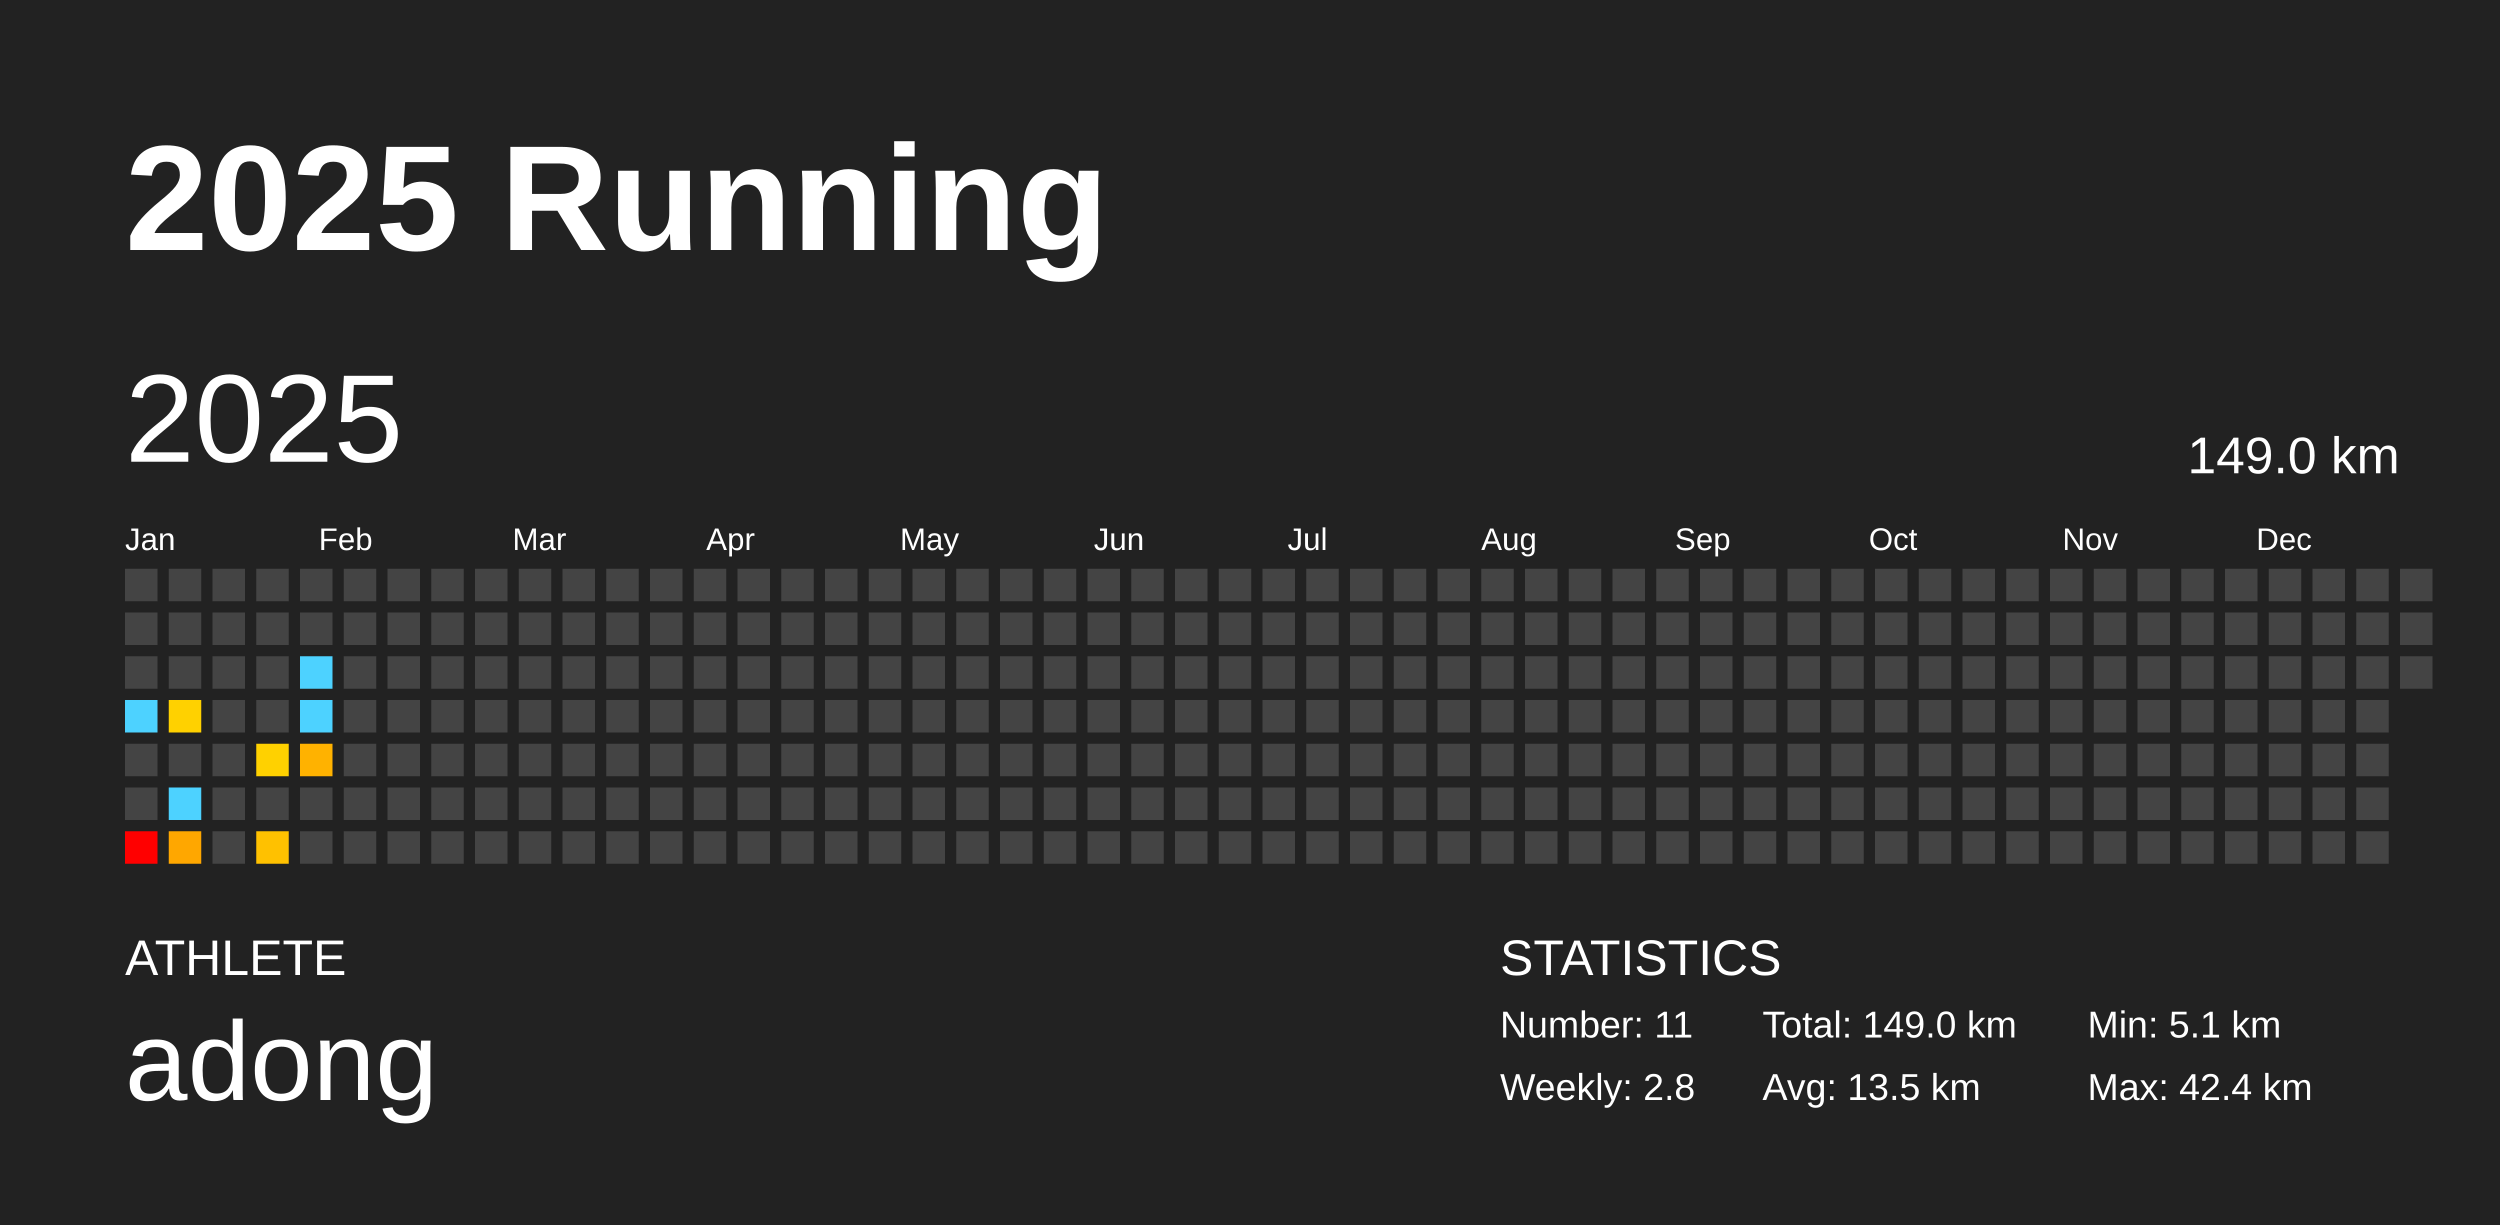
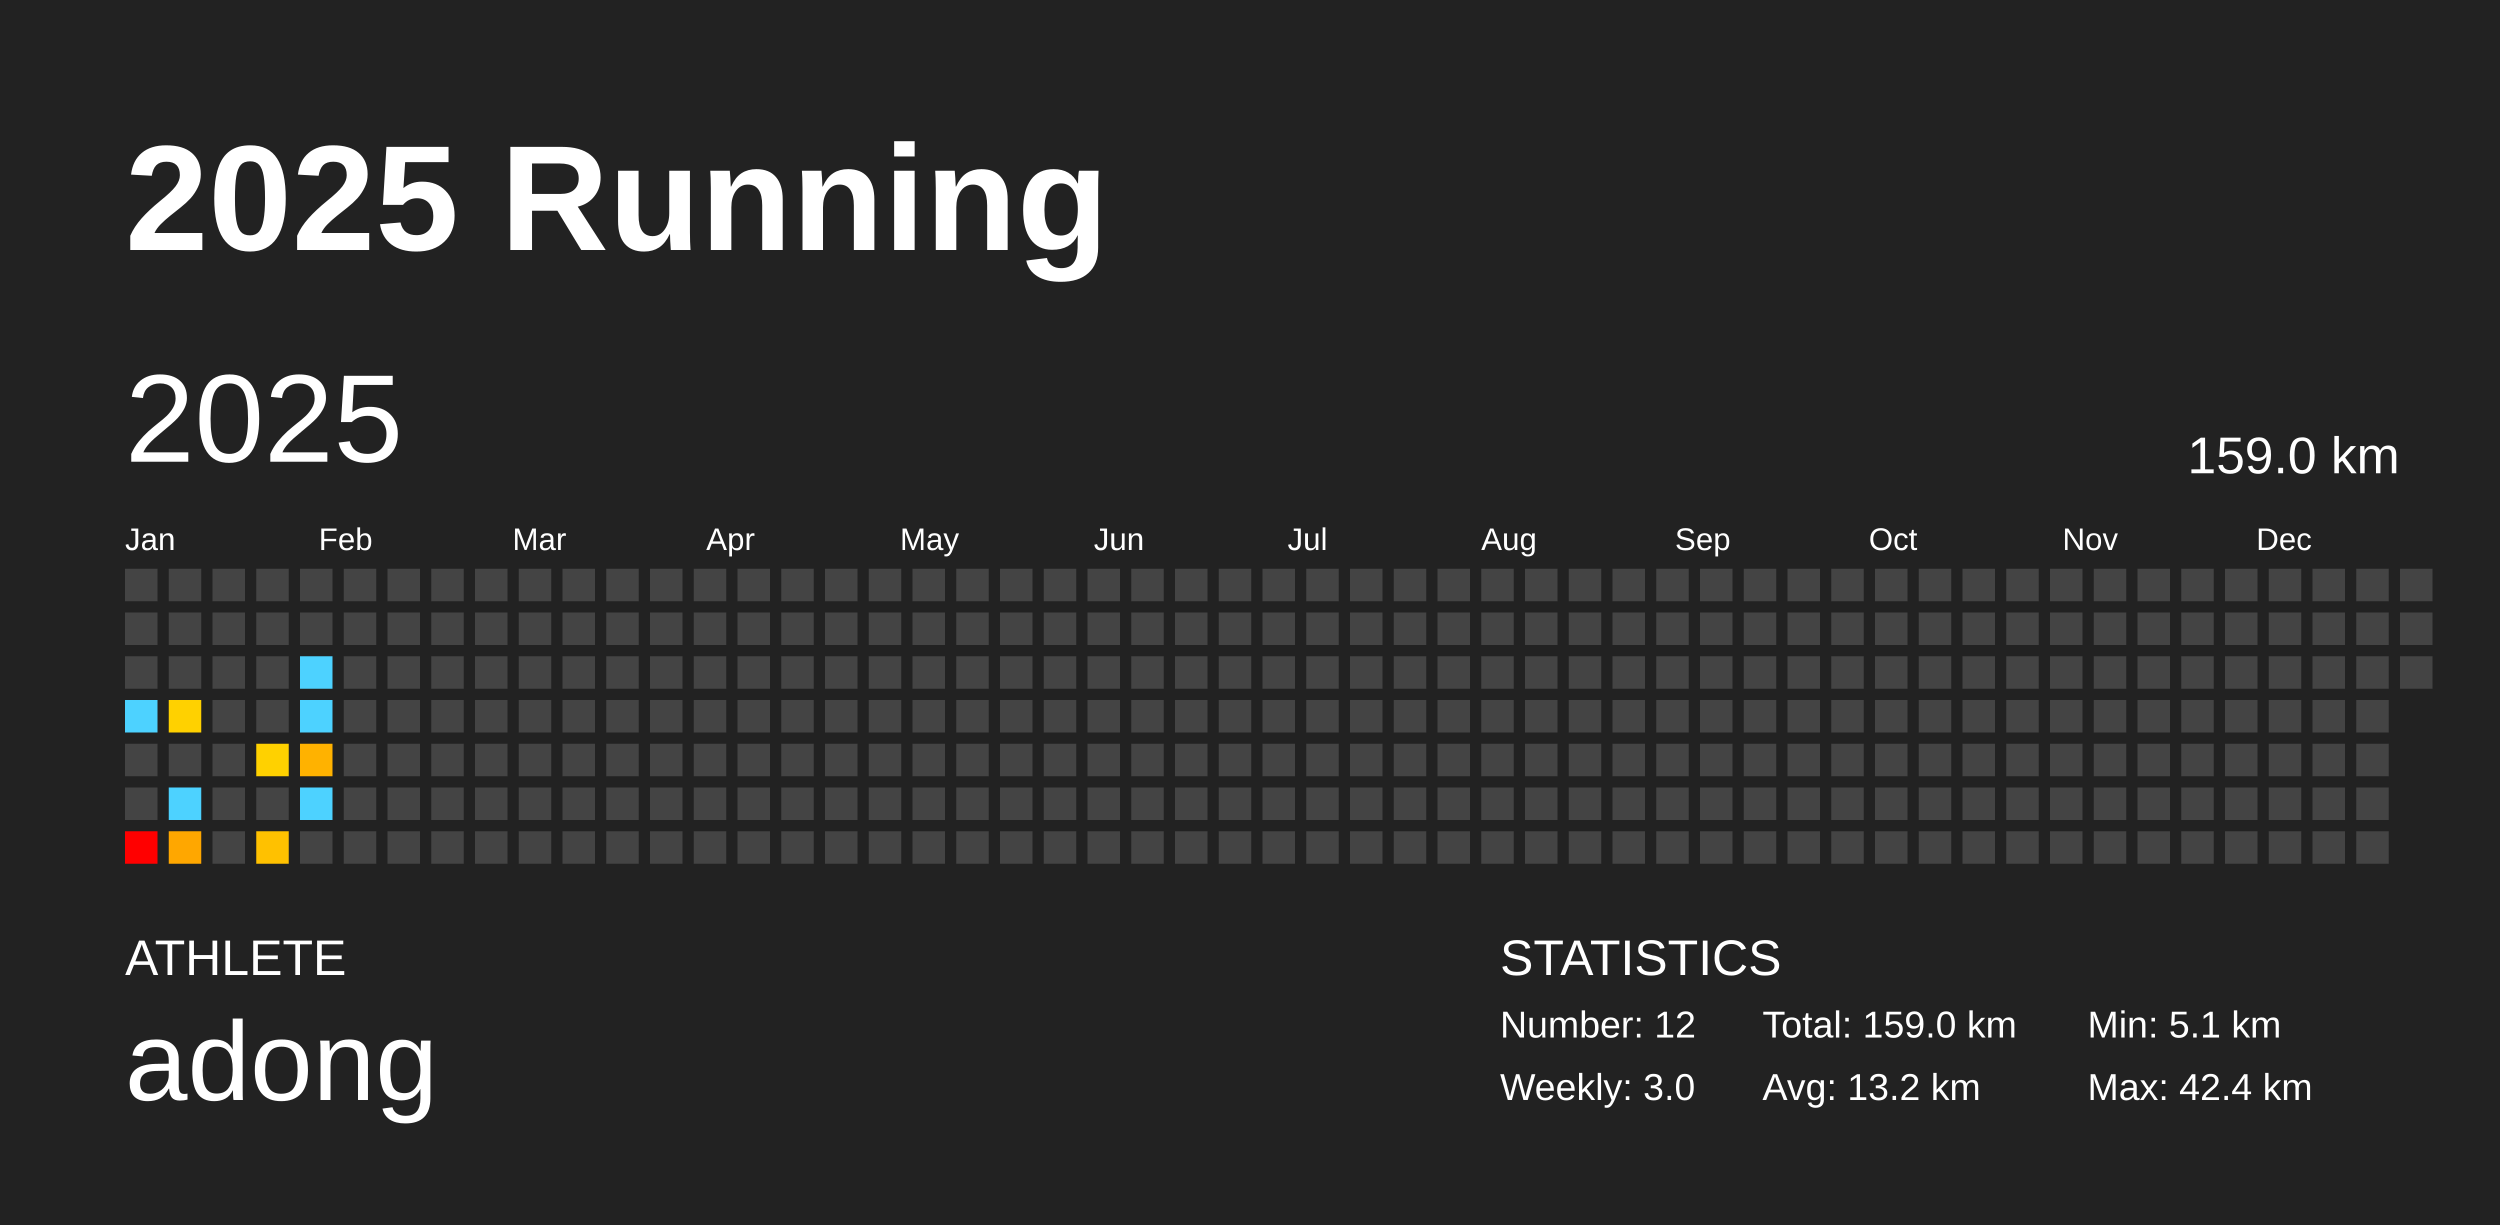
<svg xmlns="http://www.w3.org/2000/svg" baseProfile="full" height="98mm" version="1.1" viewBox="0,0,200,98" width="200mm">
  <defs />
  <rect fill="#222222" height="98" width="200" x="0" y="0" />
  <text fill="#FFFFFF" style="font-size:12px; font-family:Arial; font-weight:bold;" x="10" y="20">2025 Running</text>
  <text fill="#FFFFFF" style="font-size:4px; font-family:Arial" x="10" y="78">ATHLETE</text>
  <text fill="#FFFFFF" style="font-size:9px; font-family:Arial" x="10" y="88">adong</text>
  <text fill="#FFFFFF" style="font-size:4px; font-family:Arial" x="120" y="78">STATISTICS</text>
-   <text fill="#FFFFFF" style="font-size:3px; font-family:Arial" x="120" y="83">Number: 11</text>
-   <text fill="#FFFFFF" style="font-size:3px; font-family:Arial" x="120" y="88">Weekly: 2.8</text>
-   <text fill="#FFFFFF" style="font-size:3px; font-family:Arial" x="141" y="83">Total: 149.0 km</text>
-   <text fill="#FFFFFF" style="font-size:3px; font-family:Arial" x="141" y="88">Avg: 13.5 km</text>
+   <text fill="#FFFFFF" style="font-size:3px; font-family:Arial" x="120" y="83">Number: 12</text>
+   <text fill="#FFFFFF" style="font-size:3px; font-family:Arial" x="120" y="88">Weekly: 3.0</text>
+   <text fill="#FFFFFF" style="font-size:3px; font-family:Arial" x="141" y="83">Total: 159.0 km</text>
+   <text fill="#FFFFFF" style="font-size:3px; font-family:Arial" x="141" y="88">Avg: 13.2 km</text>
  <text fill="#FFFFFF" style="font-size:3px; font-family:Arial" x="167" y="83">Min: 5.1 km</text>
  <text fill="#FFFFFF" style="font-size:3px; font-family:Arial" x="167" y="88">Max: 42.4 km</text>
  <text dominant-baseline="hanging" fill="#FFFFFF" style="font-size:10.0px; font-family:Arial;" x="10" y="30">2025</text>
-   <text dominant-baseline="hanging" fill="#FFFFFF" style="font-size:4.125px; font-family:Arial;" x="175" y="35">149.0 km</text>
+   <text dominant-baseline="hanging" fill="#FFFFFF" style="font-size:4.125px; font-family:Arial;" x="175" y="35">159.0 km</text>
  <text fill="#FFFFFF" style="font-size:2.5px; font-family:Arial" x="10.0" y="44">Jan</text>
  <text fill="#FFFFFF" style="font-size:2.5px; font-family:Arial" x="25.5" y="44">Feb</text>
  <text fill="#FFFFFF" style="font-size:2.5px; font-family:Arial" x="41.0" y="44">Mar</text>
  <text fill="#FFFFFF" style="font-size:2.5px; font-family:Arial" x="56.5" y="44">Apr</text>
  <text fill="#FFFFFF" style="font-size:2.5px; font-family:Arial" x="72.0" y="44">May</text>
  <text fill="#FFFFFF" style="font-size:2.5px; font-family:Arial" x="87.5" y="44">Jun</text>
  <text fill="#FFFFFF" style="font-size:2.5px; font-family:Arial" x="103.0" y="44">Jul</text>
  <text fill="#FFFFFF" style="font-size:2.5px; font-family:Arial" x="118.5" y="44">Aug</text>
  <text fill="#FFFFFF" style="font-size:2.5px; font-family:Arial" x="134.0" y="44">Sep</text>
  <text fill="#FFFFFF" style="font-size:2.5px; font-family:Arial" x="149.5" y="44">Oct</text>
  <text fill="#FFFFFF" style="font-size:2.5px; font-family:Arial" x="165.0" y="44">Nov</text>
  <text fill="#FFFFFF" style="font-size:2.5px; font-family:Arial" x="180.5" y="44">Dec</text>
  <rect fill="#444444" height="2.6" width="2.6" x="10.0" y="45.5" />
  <rect fill="#444444" height="2.6" width="2.6" x="10.0" y="49.0" />
  <rect fill="#444444" height="2.6" width="2.6" x="10.0" y="52.5" />
  <rect fill="#4dd2ff" height="2.6" width="2.6" x="10.0" y="56.0" />
  <rect fill="#444444" height="2.6" width="2.6" x="10.0" y="59.5" />
  <rect fill="#444444" height="2.6" width="2.6" x="10.0" y="63.0" />
  <rect fill="red" height="2.6" width="2.6" x="10.0" y="66.5" />
  <rect fill="#444444" height="2.6" width="2.6" x="13.5" y="45.5" />
  <rect fill="#444444" height="2.6" width="2.6" x="13.5" y="49.0" />
  <rect fill="#444444" height="2.6" width="2.6" x="13.5" y="52.5" />
  <rect fill="#ffd100" height="2.6" width="2.6" x="13.5" y="56.0" />
  <rect fill="#444444" height="2.6" width="2.6" x="13.5" y="59.5" />
  <rect fill="#4dd2ff" height="2.6" width="2.6" x="13.5" y="63.0" />
  <rect fill="#ffa700" height="2.6" width="2.6" x="13.5" y="66.5" />
  <rect fill="#444444" height="2.6" width="2.6" x="17.0" y="45.5" />
  <rect fill="#444444" height="2.6" width="2.6" x="17.0" y="49.0" />
  <rect fill="#444444" height="2.6" width="2.6" x="17.0" y="52.5" />
  <rect fill="#444444" height="2.6" width="2.6" x="17.0" y="56.0" />
  <rect fill="#444444" height="2.6" width="2.6" x="17.0" y="59.5" />
  <rect fill="#444444" height="2.6" width="2.6" x="17.0" y="63.0" />
  <rect fill="#444444" height="2.6" width="2.6" x="17.0" y="66.5" />
  <rect fill="#444444" height="2.6" width="2.6" x="20.5" y="45.5" />
  <rect fill="#444444" height="2.6" width="2.6" x="20.5" y="49.0" />
  <rect fill="#444444" height="2.6" width="2.6" x="20.5" y="52.5" />
  <rect fill="#444444" height="2.6" width="2.6" x="20.5" y="56.0" />
  <rect fill="#ffd100" height="2.6" width="2.6" x="20.5" y="59.5" />
  <rect fill="#444444" height="2.6" width="2.6" x="20.5" y="63.0" />
  <rect fill="#ffc100" height="2.6" width="2.6" x="20.5" y="66.5" />
  <rect fill="#444444" height="2.6" width="2.6" x="24.0" y="45.5" />
  <rect fill="#444444" height="2.6" width="2.6" x="24.0" y="49.0" />
  <rect fill="#4dd2ff" height="2.6" width="2.6" x="24.0" y="52.5" />
  <rect fill="#4dd2ff" height="2.6" width="2.6" x="24.0" y="56.0" />
  <rect fill="#ffb200" height="2.6" width="2.6" x="24.0" y="59.5" />
-   <rect fill="#444444" height="2.6" width="2.6" x="24.0" y="63.0" />
+   <rect fill="#4dd2ff" height="2.6" width="2.6" x="24.0" y="63.0" />
  <rect fill="#444444" height="2.6" width="2.6" x="24.0" y="66.5" />
  <rect fill="#444444" height="2.6" width="2.6" x="27.5" y="45.5" />
  <rect fill="#444444" height="2.6" width="2.6" x="27.5" y="49.0" />
  <rect fill="#444444" height="2.6" width="2.6" x="27.5" y="52.5" />
  <rect fill="#444444" height="2.6" width="2.6" x="27.5" y="56.0" />
  <rect fill="#444444" height="2.6" width="2.6" x="27.5" y="59.5" />
  <rect fill="#444444" height="2.6" width="2.6" x="27.5" y="63.0" />
  <rect fill="#444444" height="2.6" width="2.6" x="27.5" y="66.5" />
  <rect fill="#444444" height="2.6" width="2.6" x="31.0" y="45.5" />
  <rect fill="#444444" height="2.6" width="2.6" x="31.0" y="49.0" />
  <rect fill="#444444" height="2.6" width="2.6" x="31.0" y="52.5" />
  <rect fill="#444444" height="2.6" width="2.6" x="31.0" y="56.0" />
  <rect fill="#444444" height="2.6" width="2.6" x="31.0" y="59.5" />
  <rect fill="#444444" height="2.6" width="2.6" x="31.0" y="63.0" />
  <rect fill="#444444" height="2.6" width="2.6" x="31.0" y="66.5" />
  <rect fill="#444444" height="2.6" width="2.6" x="34.5" y="45.5" />
  <rect fill="#444444" height="2.6" width="2.6" x="34.5" y="49.0" />
  <rect fill="#444444" height="2.6" width="2.6" x="34.5" y="52.5" />
  <rect fill="#444444" height="2.6" width="2.6" x="34.5" y="56.0" />
  <rect fill="#444444" height="2.6" width="2.6" x="34.5" y="59.5" />
  <rect fill="#444444" height="2.6" width="2.6" x="34.5" y="63.0" />
  <rect fill="#444444" height="2.6" width="2.6" x="34.5" y="66.5" />
  <rect fill="#444444" height="2.6" width="2.6" x="38.0" y="45.5" />
  <rect fill="#444444" height="2.6" width="2.6" x="38.0" y="49.0" />
  <rect fill="#444444" height="2.6" width="2.6" x="38.0" y="52.5" />
  <rect fill="#444444" height="2.6" width="2.6" x="38.0" y="56.0" />
  <rect fill="#444444" height="2.6" width="2.6" x="38.0" y="59.5" />
  <rect fill="#444444" height="2.6" width="2.6" x="38.0" y="63.0" />
  <rect fill="#444444" height="2.6" width="2.6" x="38.0" y="66.5" />
  <rect fill="#444444" height="2.6" width="2.6" x="41.5" y="45.5" />
  <rect fill="#444444" height="2.6" width="2.6" x="41.5" y="49.0" />
  <rect fill="#444444" height="2.6" width="2.6" x="41.5" y="52.5" />
  <rect fill="#444444" height="2.6" width="2.6" x="41.5" y="56.0" />
  <rect fill="#444444" height="2.6" width="2.6" x="41.5" y="59.5" />
  <rect fill="#444444" height="2.6" width="2.6" x="41.5" y="63.0" />
  <rect fill="#444444" height="2.6" width="2.6" x="41.5" y="66.5" />
  <rect fill="#444444" height="2.6" width="2.6" x="45.0" y="45.5" />
  <rect fill="#444444" height="2.6" width="2.6" x="45.0" y="49.0" />
  <rect fill="#444444" height="2.6" width="2.6" x="45.0" y="52.5" />
  <rect fill="#444444" height="2.6" width="2.6" x="45.0" y="56.0" />
  <rect fill="#444444" height="2.6" width="2.6" x="45.0" y="59.5" />
  <rect fill="#444444" height="2.6" width="2.6" x="45.0" y="63.0" />
  <rect fill="#444444" height="2.6" width="2.6" x="45.0" y="66.5" />
  <rect fill="#444444" height="2.6" width="2.6" x="48.5" y="45.5" />
  <rect fill="#444444" height="2.6" width="2.6" x="48.5" y="49.0" />
  <rect fill="#444444" height="2.6" width="2.6" x="48.5" y="52.5" />
  <rect fill="#444444" height="2.6" width="2.6" x="48.5" y="56.0" />
  <rect fill="#444444" height="2.6" width="2.6" x="48.5" y="59.5" />
  <rect fill="#444444" height="2.6" width="2.6" x="48.5" y="63.0" />
  <rect fill="#444444" height="2.6" width="2.6" x="48.5" y="66.5" />
  <rect fill="#444444" height="2.6" width="2.6" x="52.0" y="45.5" />
  <rect fill="#444444" height="2.6" width="2.6" x="52.0" y="49.0" />
  <rect fill="#444444" height="2.6" width="2.6" x="52.0" y="52.5" />
  <rect fill="#444444" height="2.6" width="2.6" x="52.0" y="56.0" />
  <rect fill="#444444" height="2.6" width="2.6" x="52.0" y="59.5" />
  <rect fill="#444444" height="2.6" width="2.6" x="52.0" y="63.0" />
  <rect fill="#444444" height="2.6" width="2.6" x="52.0" y="66.5" />
  <rect fill="#444444" height="2.6" width="2.6" x="55.5" y="45.5" />
  <rect fill="#444444" height="2.6" width="2.6" x="55.5" y="49.0" />
  <rect fill="#444444" height="2.6" width="2.6" x="55.5" y="52.5" />
  <rect fill="#444444" height="2.6" width="2.6" x="55.5" y="56.0" />
  <rect fill="#444444" height="2.6" width="2.6" x="55.5" y="59.5" />
  <rect fill="#444444" height="2.6" width="2.6" x="55.5" y="63.0" />
  <rect fill="#444444" height="2.6" width="2.6" x="55.5" y="66.5" />
  <rect fill="#444444" height="2.6" width="2.6" x="59.0" y="45.5" />
  <rect fill="#444444" height="2.6" width="2.6" x="59.0" y="49.0" />
  <rect fill="#444444" height="2.6" width="2.6" x="59.0" y="52.5" />
  <rect fill="#444444" height="2.6" width="2.6" x="59.0" y="56.0" />
  <rect fill="#444444" height="2.6" width="2.6" x="59.0" y="59.5" />
  <rect fill="#444444" height="2.6" width="2.6" x="59.0" y="63.0" />
  <rect fill="#444444" height="2.6" width="2.6" x="59.0" y="66.5" />
  <rect fill="#444444" height="2.6" width="2.6" x="62.5" y="45.5" />
  <rect fill="#444444" height="2.6" width="2.6" x="62.5" y="49.0" />
  <rect fill="#444444" height="2.6" width="2.6" x="62.5" y="52.5" />
  <rect fill="#444444" height="2.6" width="2.6" x="62.5" y="56.0" />
  <rect fill="#444444" height="2.6" width="2.6" x="62.5" y="59.5" />
  <rect fill="#444444" height="2.6" width="2.6" x="62.5" y="63.0" />
  <rect fill="#444444" height="2.6" width="2.6" x="62.5" y="66.5" />
  <rect fill="#444444" height="2.6" width="2.6" x="66.0" y="45.5" />
  <rect fill="#444444" height="2.6" width="2.6" x="66.0" y="49.0" />
  <rect fill="#444444" height="2.6" width="2.6" x="66.0" y="52.5" />
  <rect fill="#444444" height="2.6" width="2.6" x="66.0" y="56.0" />
  <rect fill="#444444" height="2.6" width="2.6" x="66.0" y="59.5" />
  <rect fill="#444444" height="2.6" width="2.6" x="66.0" y="63.0" />
  <rect fill="#444444" height="2.6" width="2.6" x="66.0" y="66.5" />
  <rect fill="#444444" height="2.6" width="2.6" x="69.5" y="45.5" />
  <rect fill="#444444" height="2.6" width="2.6" x="69.5" y="49.0" />
  <rect fill="#444444" height="2.6" width="2.6" x="69.5" y="52.5" />
  <rect fill="#444444" height="2.6" width="2.6" x="69.5" y="56.0" />
  <rect fill="#444444" height="2.6" width="2.6" x="69.5" y="59.5" />
  <rect fill="#444444" height="2.6" width="2.6" x="69.5" y="63.0" />
  <rect fill="#444444" height="2.6" width="2.6" x="69.5" y="66.5" />
  <rect fill="#444444" height="2.6" width="2.6" x="73.0" y="45.5" />
  <rect fill="#444444" height="2.6" width="2.6" x="73.0" y="49.0" />
  <rect fill="#444444" height="2.6" width="2.6" x="73.0" y="52.5" />
  <rect fill="#444444" height="2.6" width="2.6" x="73.0" y="56.0" />
  <rect fill="#444444" height="2.6" width="2.6" x="73.0" y="59.5" />
  <rect fill="#444444" height="2.6" width="2.6" x="73.0" y="63.0" />
  <rect fill="#444444" height="2.6" width="2.6" x="73.0" y="66.5" />
  <rect fill="#444444" height="2.6" width="2.6" x="76.5" y="45.5" />
  <rect fill="#444444" height="2.6" width="2.6" x="76.5" y="49.0" />
  <rect fill="#444444" height="2.6" width="2.6" x="76.5" y="52.5" />
  <rect fill="#444444" height="2.6" width="2.6" x="76.5" y="56.0" />
  <rect fill="#444444" height="2.6" width="2.6" x="76.5" y="59.5" />
  <rect fill="#444444" height="2.6" width="2.6" x="76.5" y="63.0" />
  <rect fill="#444444" height="2.6" width="2.6" x="76.5" y="66.5" />
  <rect fill="#444444" height="2.6" width="2.6" x="80.0" y="45.5" />
  <rect fill="#444444" height="2.6" width="2.6" x="80.0" y="49.0" />
  <rect fill="#444444" height="2.6" width="2.6" x="80.0" y="52.5" />
  <rect fill="#444444" height="2.6" width="2.6" x="80.0" y="56.0" />
  <rect fill="#444444" height="2.6" width="2.6" x="80.0" y="59.5" />
  <rect fill="#444444" height="2.6" width="2.6" x="80.0" y="63.0" />
  <rect fill="#444444" height="2.6" width="2.6" x="80.0" y="66.5" />
  <rect fill="#444444" height="2.6" width="2.6" x="83.5" y="45.5" />
  <rect fill="#444444" height="2.6" width="2.6" x="83.5" y="49.0" />
  <rect fill="#444444" height="2.6" width="2.6" x="83.5" y="52.5" />
  <rect fill="#444444" height="2.6" width="2.6" x="83.5" y="56.0" />
  <rect fill="#444444" height="2.6" width="2.6" x="83.5" y="59.5" />
  <rect fill="#444444" height="2.6" width="2.6" x="83.5" y="63.0" />
  <rect fill="#444444" height="2.6" width="2.6" x="83.5" y="66.5" />
  <rect fill="#444444" height="2.6" width="2.6" x="87.0" y="45.5" />
  <rect fill="#444444" height="2.6" width="2.6" x="87.0" y="49.0" />
  <rect fill="#444444" height="2.6" width="2.6" x="87.0" y="52.5" />
  <rect fill="#444444" height="2.6" width="2.6" x="87.0" y="56.0" />
  <rect fill="#444444" height="2.6" width="2.6" x="87.0" y="59.5" />
  <rect fill="#444444" height="2.6" width="2.6" x="87.0" y="63.0" />
  <rect fill="#444444" height="2.6" width="2.6" x="87.0" y="66.5" />
  <rect fill="#444444" height="2.6" width="2.6" x="90.5" y="45.5" />
  <rect fill="#444444" height="2.6" width="2.6" x="90.5" y="49.0" />
  <rect fill="#444444" height="2.6" width="2.6" x="90.5" y="52.5" />
  <rect fill="#444444" height="2.6" width="2.6" x="90.5" y="56.0" />
  <rect fill="#444444" height="2.6" width="2.6" x="90.5" y="59.5" />
  <rect fill="#444444" height="2.6" width="2.6" x="90.5" y="63.0" />
  <rect fill="#444444" height="2.6" width="2.6" x="90.5" y="66.5" />
  <rect fill="#444444" height="2.6" width="2.6" x="94.0" y="45.5" />
  <rect fill="#444444" height="2.6" width="2.6" x="94.0" y="49.0" />
  <rect fill="#444444" height="2.6" width="2.6" x="94.0" y="52.5" />
  <rect fill="#444444" height="2.6" width="2.6" x="94.0" y="56.0" />
  <rect fill="#444444" height="2.6" width="2.6" x="94.0" y="59.5" />
  <rect fill="#444444" height="2.6" width="2.6" x="94.0" y="63.0" />
  <rect fill="#444444" height="2.6" width="2.6" x="94.0" y="66.5" />
  <rect fill="#444444" height="2.6" width="2.6" x="97.5" y="45.5" />
  <rect fill="#444444" height="2.6" width="2.6" x="97.5" y="49.0" />
  <rect fill="#444444" height="2.6" width="2.6" x="97.5" y="52.5" />
  <rect fill="#444444" height="2.6" width="2.6" x="97.5" y="56.0" />
  <rect fill="#444444" height="2.6" width="2.6" x="97.5" y="59.5" />
  <rect fill="#444444" height="2.6" width="2.6" x="97.5" y="63.0" />
  <rect fill="#444444" height="2.6" width="2.6" x="97.5" y="66.5" />
  <rect fill="#444444" height="2.6" width="2.6" x="101.0" y="45.5" />
  <rect fill="#444444" height="2.6" width="2.6" x="101.0" y="49.0" />
  <rect fill="#444444" height="2.6" width="2.6" x="101.0" y="52.5" />
  <rect fill="#444444" height="2.6" width="2.6" x="101.0" y="56.0" />
  <rect fill="#444444" height="2.6" width="2.6" x="101.0" y="59.5" />
  <rect fill="#444444" height="2.6" width="2.6" x="101.0" y="63.0" />
  <rect fill="#444444" height="2.6" width="2.6" x="101.0" y="66.5" />
  <rect fill="#444444" height="2.6" width="2.6" x="104.5" y="45.5" />
  <rect fill="#444444" height="2.6" width="2.6" x="104.5" y="49.0" />
  <rect fill="#444444" height="2.6" width="2.6" x="104.5" y="52.5" />
  <rect fill="#444444" height="2.6" width="2.6" x="104.5" y="56.0" />
  <rect fill="#444444" height="2.6" width="2.6" x="104.5" y="59.5" />
  <rect fill="#444444" height="2.6" width="2.6" x="104.5" y="63.0" />
  <rect fill="#444444" height="2.6" width="2.6" x="104.5" y="66.5" />
  <rect fill="#444444" height="2.6" width="2.6" x="108.0" y="45.5" />
  <rect fill="#444444" height="2.6" width="2.6" x="108.0" y="49.0" />
  <rect fill="#444444" height="2.6" width="2.6" x="108.0" y="52.5" />
  <rect fill="#444444" height="2.6" width="2.6" x="108.0" y="56.0" />
  <rect fill="#444444" height="2.6" width="2.6" x="108.0" y="59.5" />
  <rect fill="#444444" height="2.6" width="2.6" x="108.0" y="63.0" />
  <rect fill="#444444" height="2.6" width="2.6" x="108.0" y="66.5" />
  <rect fill="#444444" height="2.6" width="2.6" x="111.5" y="45.5" />
  <rect fill="#444444" height="2.6" width="2.6" x="111.5" y="49.0" />
  <rect fill="#444444" height="2.6" width="2.6" x="111.5" y="52.5" />
  <rect fill="#444444" height="2.6" width="2.6" x="111.5" y="56.0" />
  <rect fill="#444444" height="2.6" width="2.6" x="111.5" y="59.5" />
  <rect fill="#444444" height="2.6" width="2.6" x="111.5" y="63.0" />
  <rect fill="#444444" height="2.6" width="2.6" x="111.5" y="66.5" />
  <rect fill="#444444" height="2.6" width="2.6" x="115.0" y="45.5" />
  <rect fill="#444444" height="2.6" width="2.6" x="115.0" y="49.0" />
  <rect fill="#444444" height="2.6" width="2.6" x="115.0" y="52.5" />
  <rect fill="#444444" height="2.6" width="2.6" x="115.0" y="56.0" />
  <rect fill="#444444" height="2.6" width="2.6" x="115.0" y="59.5" />
  <rect fill="#444444" height="2.6" width="2.6" x="115.0" y="63.0" />
  <rect fill="#444444" height="2.6" width="2.6" x="115.0" y="66.5" />
  <rect fill="#444444" height="2.6" width="2.6" x="118.5" y="45.5" />
  <rect fill="#444444" height="2.6" width="2.6" x="118.5" y="49.0" />
  <rect fill="#444444" height="2.6" width="2.6" x="118.5" y="52.5" />
  <rect fill="#444444" height="2.6" width="2.6" x="118.5" y="56.0" />
  <rect fill="#444444" height="2.6" width="2.6" x="118.5" y="59.5" />
  <rect fill="#444444" height="2.6" width="2.6" x="118.5" y="63.0" />
  <rect fill="#444444" height="2.6" width="2.6" x="118.5" y="66.5" />
  <rect fill="#444444" height="2.6" width="2.6" x="122.0" y="45.5" />
  <rect fill="#444444" height="2.6" width="2.6" x="122.0" y="49.0" />
  <rect fill="#444444" height="2.6" width="2.6" x="122.0" y="52.5" />
  <rect fill="#444444" height="2.6" width="2.6" x="122.0" y="56.0" />
  <rect fill="#444444" height="2.6" width="2.6" x="122.0" y="59.5" />
  <rect fill="#444444" height="2.6" width="2.6" x="122.0" y="63.0" />
  <rect fill="#444444" height="2.6" width="2.6" x="122.0" y="66.5" />
  <rect fill="#444444" height="2.6" width="2.6" x="125.5" y="45.5" />
  <rect fill="#444444" height="2.6" width="2.6" x="125.5" y="49.0" />
  <rect fill="#444444" height="2.6" width="2.6" x="125.5" y="52.5" />
  <rect fill="#444444" height="2.6" width="2.6" x="125.5" y="56.0" />
  <rect fill="#444444" height="2.6" width="2.6" x="125.5" y="59.5" />
  <rect fill="#444444" height="2.6" width="2.6" x="125.5" y="63.0" />
  <rect fill="#444444" height="2.6" width="2.6" x="125.5" y="66.5" />
  <rect fill="#444444" height="2.6" width="2.6" x="129.0" y="45.5" />
  <rect fill="#444444" height="2.6" width="2.6" x="129.0" y="49.0" />
  <rect fill="#444444" height="2.6" width="2.6" x="129.0" y="52.5" />
  <rect fill="#444444" height="2.6" width="2.6" x="129.0" y="56.0" />
  <rect fill="#444444" height="2.6" width="2.6" x="129.0" y="59.5" />
  <rect fill="#444444" height="2.6" width="2.6" x="129.0" y="63.0" />
  <rect fill="#444444" height="2.6" width="2.6" x="129.0" y="66.5" />
  <rect fill="#444444" height="2.6" width="2.6" x="132.5" y="45.5" />
  <rect fill="#444444" height="2.6" width="2.6" x="132.5" y="49.0" />
  <rect fill="#444444" height="2.6" width="2.6" x="132.5" y="52.5" />
  <rect fill="#444444" height="2.6" width="2.6" x="132.5" y="56.0" />
  <rect fill="#444444" height="2.6" width="2.6" x="132.5" y="59.5" />
  <rect fill="#444444" height="2.6" width="2.6" x="132.5" y="63.0" />
  <rect fill="#444444" height="2.6" width="2.6" x="132.5" y="66.5" />
  <rect fill="#444444" height="2.6" width="2.6" x="136.0" y="45.5" />
  <rect fill="#444444" height="2.6" width="2.6" x="136.0" y="49.0" />
  <rect fill="#444444" height="2.6" width="2.6" x="136.0" y="52.5" />
  <rect fill="#444444" height="2.6" width="2.6" x="136.0" y="56.0" />
  <rect fill="#444444" height="2.6" width="2.6" x="136.0" y="59.5" />
  <rect fill="#444444" height="2.6" width="2.6" x="136.0" y="63.0" />
  <rect fill="#444444" height="2.6" width="2.6" x="136.0" y="66.5" />
  <rect fill="#444444" height="2.6" width="2.6" x="139.5" y="45.5" />
  <rect fill="#444444" height="2.6" width="2.6" x="139.5" y="49.0" />
  <rect fill="#444444" height="2.6" width="2.6" x="139.5" y="52.5" />
  <rect fill="#444444" height="2.6" width="2.6" x="139.5" y="56.0" />
  <rect fill="#444444" height="2.6" width="2.6" x="139.5" y="59.5" />
  <rect fill="#444444" height="2.6" width="2.6" x="139.5" y="63.0" />
  <rect fill="#444444" height="2.6" width="2.6" x="139.5" y="66.5" />
  <rect fill="#444444" height="2.6" width="2.6" x="143.0" y="45.5" />
  <rect fill="#444444" height="2.6" width="2.6" x="143.0" y="49.0" />
  <rect fill="#444444" height="2.6" width="2.6" x="143.0" y="52.5" />
  <rect fill="#444444" height="2.6" width="2.6" x="143.0" y="56.0" />
  <rect fill="#444444" height="2.6" width="2.6" x="143.0" y="59.5" />
  <rect fill="#444444" height="2.6" width="2.6" x="143.0" y="63.0" />
  <rect fill="#444444" height="2.6" width="2.6" x="143.0" y="66.5" />
  <rect fill="#444444" height="2.6" width="2.6" x="146.5" y="45.5" />
  <rect fill="#444444" height="2.6" width="2.6" x="146.5" y="49.0" />
  <rect fill="#444444" height="2.6" width="2.6" x="146.5" y="52.5" />
  <rect fill="#444444" height="2.6" width="2.6" x="146.5" y="56.0" />
  <rect fill="#444444" height="2.6" width="2.6" x="146.5" y="59.5" />
  <rect fill="#444444" height="2.6" width="2.6" x="146.5" y="63.0" />
  <rect fill="#444444" height="2.6" width="2.6" x="146.5" y="66.5" />
  <rect fill="#444444" height="2.6" width="2.6" x="150.0" y="45.5" />
  <rect fill="#444444" height="2.6" width="2.6" x="150.0" y="49.0" />
  <rect fill="#444444" height="2.6" width="2.6" x="150.0" y="52.5" />
  <rect fill="#444444" height="2.6" width="2.6" x="150.0" y="56.0" />
  <rect fill="#444444" height="2.6" width="2.6" x="150.0" y="59.5" />
  <rect fill="#444444" height="2.6" width="2.6" x="150.0" y="63.0" />
  <rect fill="#444444" height="2.6" width="2.6" x="150.0" y="66.5" />
  <rect fill="#444444" height="2.6" width="2.6" x="153.5" y="45.5" />
  <rect fill="#444444" height="2.6" width="2.6" x="153.5" y="49.0" />
  <rect fill="#444444" height="2.6" width="2.6" x="153.5" y="52.5" />
  <rect fill="#444444" height="2.6" width="2.6" x="153.5" y="56.0" />
  <rect fill="#444444" height="2.6" width="2.6" x="153.5" y="59.5" />
  <rect fill="#444444" height="2.6" width="2.6" x="153.5" y="63.0" />
  <rect fill="#444444" height="2.6" width="2.6" x="153.5" y="66.5" />
  <rect fill="#444444" height="2.6" width="2.6" x="157.0" y="45.5" />
  <rect fill="#444444" height="2.6" width="2.6" x="157.0" y="49.0" />
  <rect fill="#444444" height="2.6" width="2.6" x="157.0" y="52.5" />
  <rect fill="#444444" height="2.6" width="2.6" x="157.0" y="56.0" />
  <rect fill="#444444" height="2.6" width="2.6" x="157.0" y="59.5" />
  <rect fill="#444444" height="2.6" width="2.6" x="157.0" y="63.0" />
  <rect fill="#444444" height="2.6" width="2.6" x="157.0" y="66.5" />
  <rect fill="#444444" height="2.6" width="2.6" x="160.5" y="45.5" />
  <rect fill="#444444" height="2.6" width="2.6" x="160.5" y="49.0" />
  <rect fill="#444444" height="2.6" width="2.6" x="160.5" y="52.5" />
  <rect fill="#444444" height="2.6" width="2.6" x="160.5" y="56.0" />
  <rect fill="#444444" height="2.6" width="2.6" x="160.5" y="59.5" />
  <rect fill="#444444" height="2.6" width="2.6" x="160.5" y="63.0" />
  <rect fill="#444444" height="2.6" width="2.6" x="160.5" y="66.5" />
  <rect fill="#444444" height="2.6" width="2.6" x="164.0" y="45.5" />
  <rect fill="#444444" height="2.6" width="2.6" x="164.0" y="49.0" />
  <rect fill="#444444" height="2.6" width="2.6" x="164.0" y="52.5" />
  <rect fill="#444444" height="2.6" width="2.6" x="164.0" y="56.0" />
  <rect fill="#444444" height="2.6" width="2.6" x="164.0" y="59.5" />
  <rect fill="#444444" height="2.6" width="2.6" x="164.0" y="63.0" />
  <rect fill="#444444" height="2.6" width="2.6" x="164.0" y="66.5" />
  <rect fill="#444444" height="2.6" width="2.6" x="167.5" y="45.5" />
  <rect fill="#444444" height="2.6" width="2.6" x="167.5" y="49.0" />
  <rect fill="#444444" height="2.6" width="2.6" x="167.5" y="52.5" />
  <rect fill="#444444" height="2.6" width="2.6" x="167.5" y="56.0" />
  <rect fill="#444444" height="2.6" width="2.6" x="167.5" y="59.5" />
  <rect fill="#444444" height="2.6" width="2.6" x="167.5" y="63.0" />
  <rect fill="#444444" height="2.6" width="2.6" x="167.5" y="66.5" />
  <rect fill="#444444" height="2.6" width="2.6" x="171.0" y="45.5" />
  <rect fill="#444444" height="2.6" width="2.6" x="171.0" y="49.0" />
  <rect fill="#444444" height="2.6" width="2.6" x="171.0" y="52.5" />
  <rect fill="#444444" height="2.6" width="2.6" x="171.0" y="56.0" />
  <rect fill="#444444" height="2.6" width="2.6" x="171.0" y="59.5" />
  <rect fill="#444444" height="2.6" width="2.6" x="171.0" y="63.0" />
  <rect fill="#444444" height="2.6" width="2.6" x="171.0" y="66.5" />
  <rect fill="#444444" height="2.6" width="2.6" x="174.5" y="45.5" />
  <rect fill="#444444" height="2.6" width="2.6" x="174.5" y="49.0" />
  <rect fill="#444444" height="2.6" width="2.6" x="174.5" y="52.5" />
  <rect fill="#444444" height="2.6" width="2.6" x="174.5" y="56.0" />
  <rect fill="#444444" height="2.6" width="2.6" x="174.5" y="59.5" />
  <rect fill="#444444" height="2.6" width="2.6" x="174.5" y="63.0" />
  <rect fill="#444444" height="2.6" width="2.6" x="174.5" y="66.5" />
  <rect fill="#444444" height="2.6" width="2.6" x="178.0" y="45.5" />
  <rect fill="#444444" height="2.6" width="2.6" x="178.0" y="49.0" />
  <rect fill="#444444" height="2.6" width="2.6" x="178.0" y="52.5" />
  <rect fill="#444444" height="2.6" width="2.6" x="178.0" y="56.0" />
  <rect fill="#444444" height="2.6" width="2.6" x="178.0" y="59.5" />
  <rect fill="#444444" height="2.6" width="2.6" x="178.0" y="63.0" />
  <rect fill="#444444" height="2.6" width="2.6" x="178.0" y="66.5" />
  <rect fill="#444444" height="2.6" width="2.6" x="181.5" y="45.5" />
  <rect fill="#444444" height="2.6" width="2.6" x="181.5" y="49.0" />
  <rect fill="#444444" height="2.6" width="2.6" x="181.5" y="52.5" />
  <rect fill="#444444" height="2.6" width="2.6" x="181.5" y="56.0" />
  <rect fill="#444444" height="2.6" width="2.6" x="181.5" y="59.5" />
  <rect fill="#444444" height="2.6" width="2.6" x="181.5" y="63.0" />
  <rect fill="#444444" height="2.6" width="2.6" x="181.5" y="66.5" />
  <rect fill="#444444" height="2.6" width="2.6" x="185.0" y="45.5" />
  <rect fill="#444444" height="2.6" width="2.6" x="185.0" y="49.0" />
  <rect fill="#444444" height="2.6" width="2.6" x="185.0" y="52.5" />
  <rect fill="#444444" height="2.6" width="2.6" x="185.0" y="56.0" />
  <rect fill="#444444" height="2.6" width="2.6" x="185.0" y="59.5" />
  <rect fill="#444444" height="2.6" width="2.6" x="185.0" y="63.0" />
  <rect fill="#444444" height="2.6" width="2.6" x="185.0" y="66.5" />
  <rect fill="#444444" height="2.6" width="2.6" x="188.5" y="45.5" />
  <rect fill="#444444" height="2.6" width="2.6" x="188.5" y="49.0" />
  <rect fill="#444444" height="2.6" width="2.6" x="188.5" y="52.5" />
  <rect fill="#444444" height="2.6" width="2.6" x="188.5" y="56.0" />
  <rect fill="#444444" height="2.6" width="2.6" x="188.5" y="59.5" />
  <rect fill="#444444" height="2.6" width="2.6" x="188.5" y="63.0" />
  <rect fill="#444444" height="2.6" width="2.6" x="188.5" y="66.5" />
  <rect fill="#444444" height="2.6" width="2.6" x="192.0" y="45.5" />
  <rect fill="#444444" height="2.6" width="2.6" x="192.0" y="49.0" />
  <rect fill="#444444" height="2.6" width="2.6" x="192.0" y="52.5" />
</svg>
